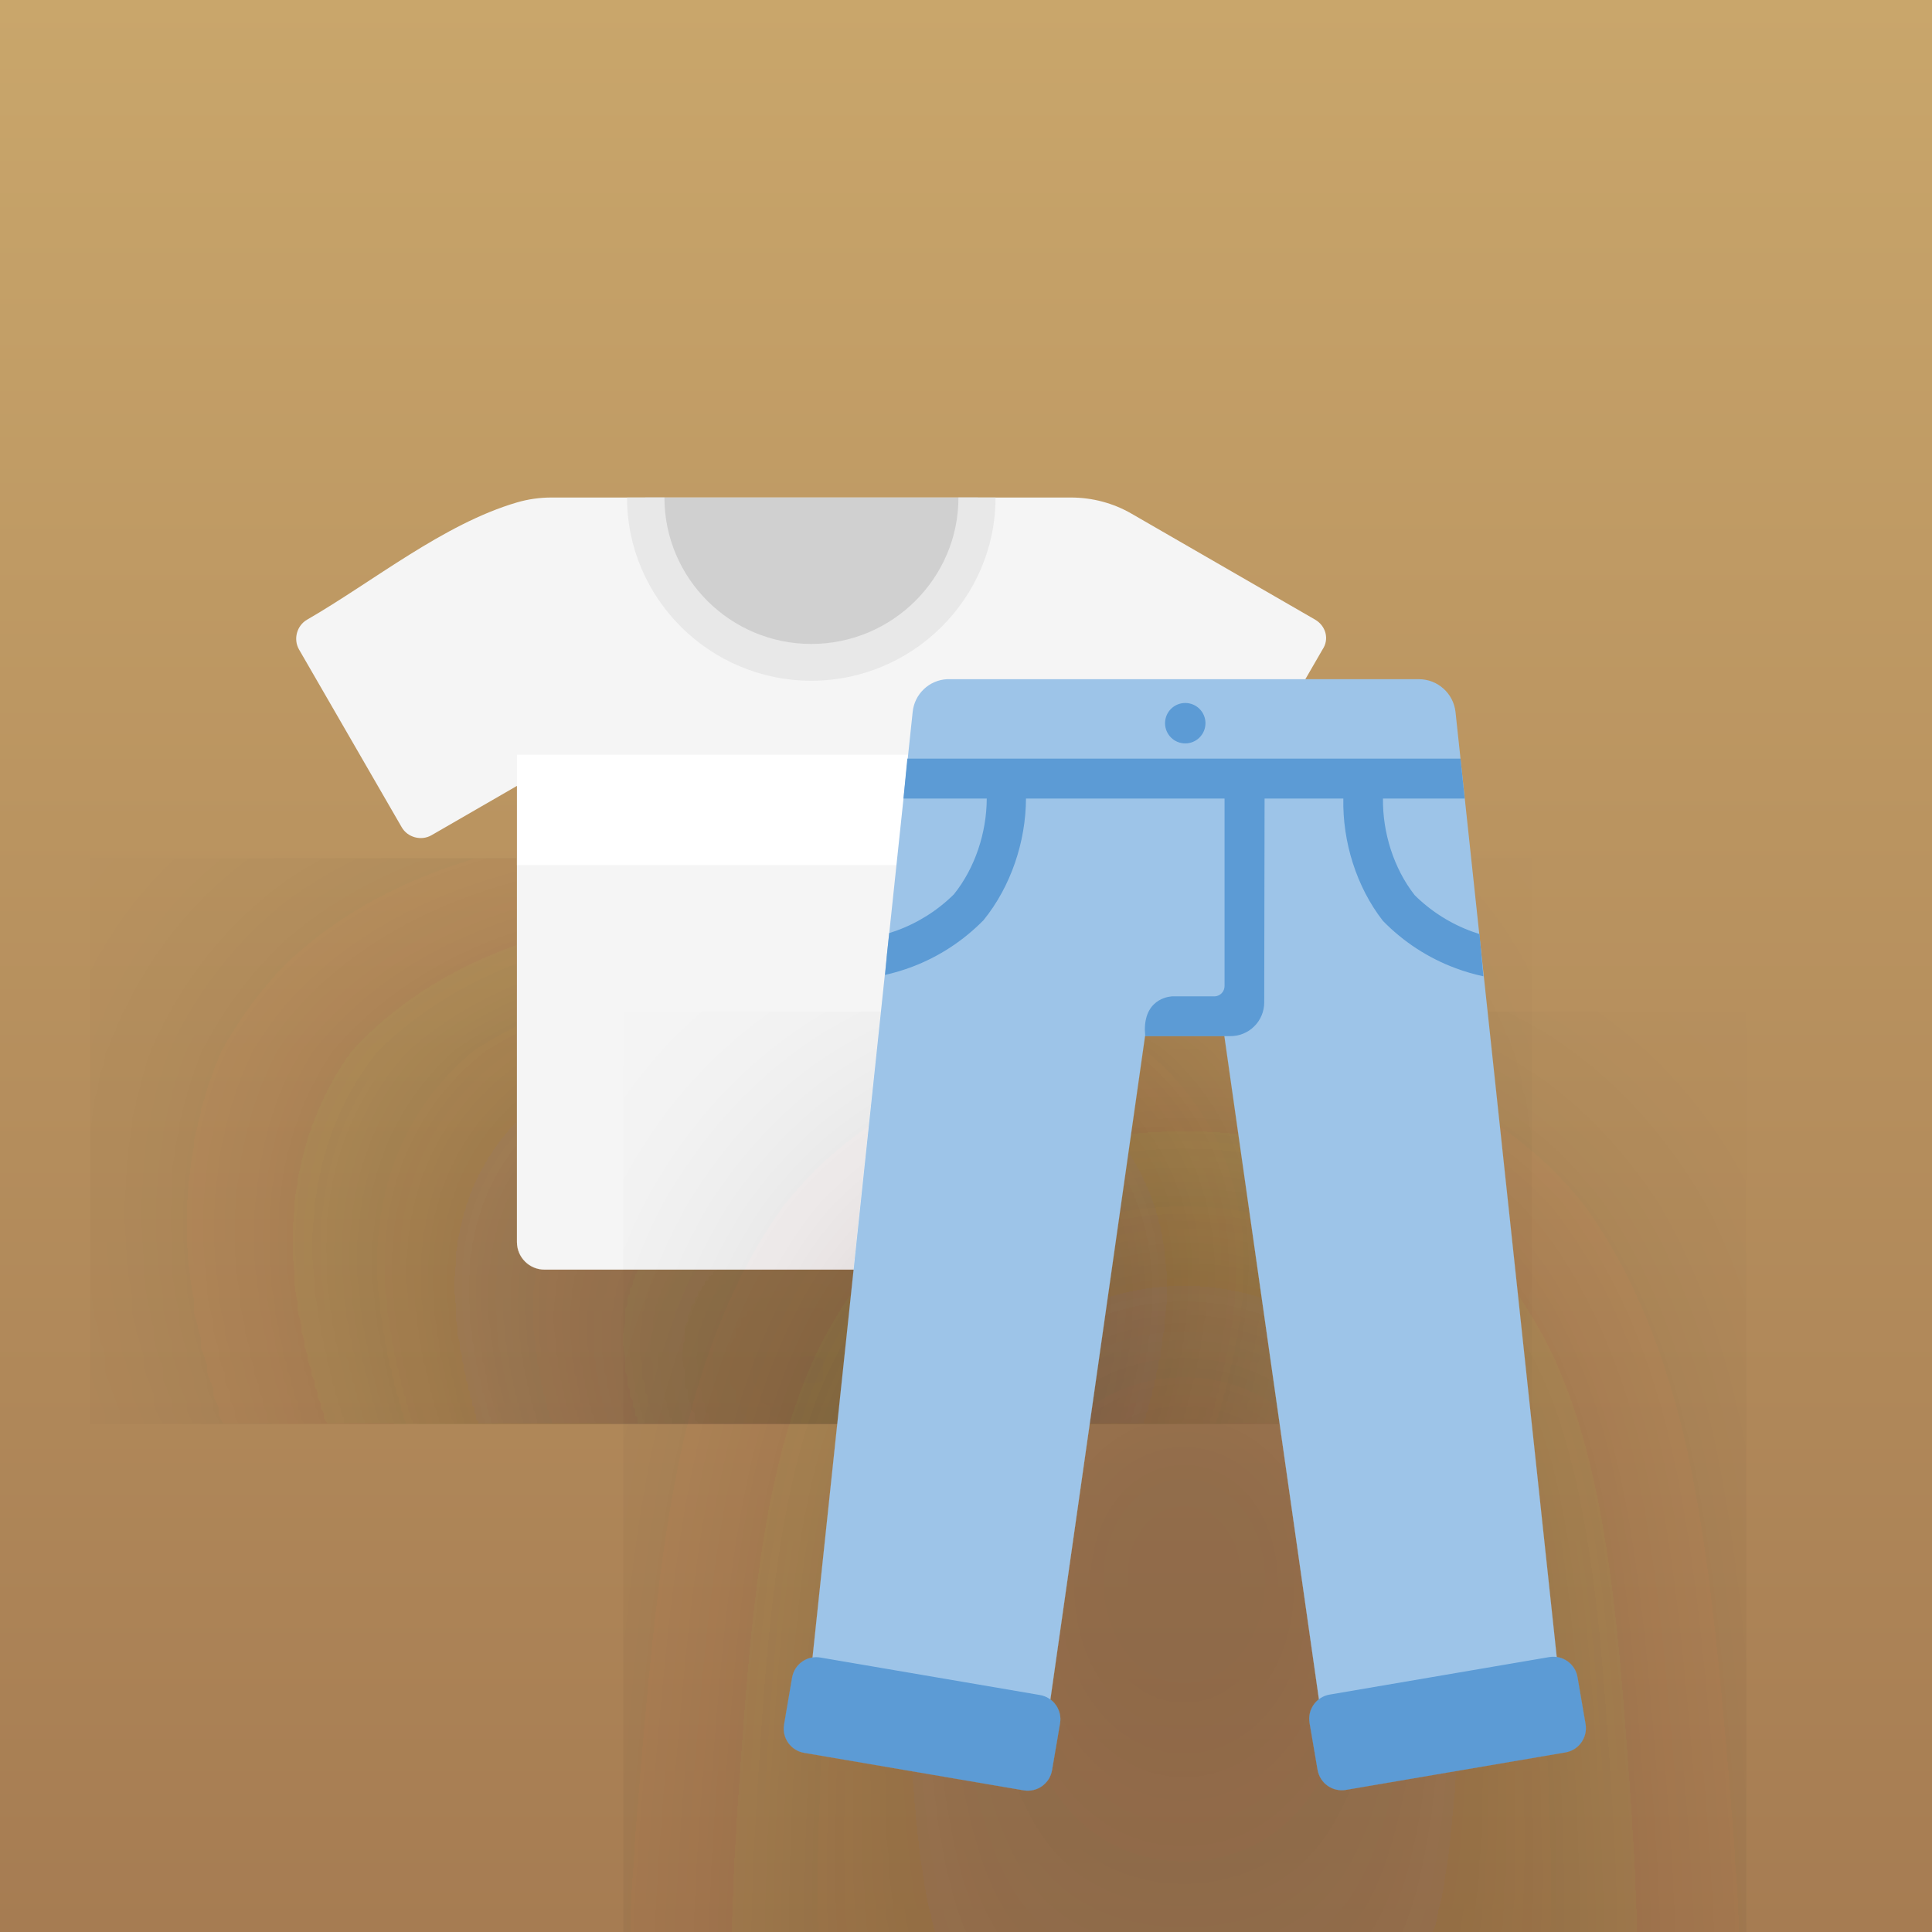
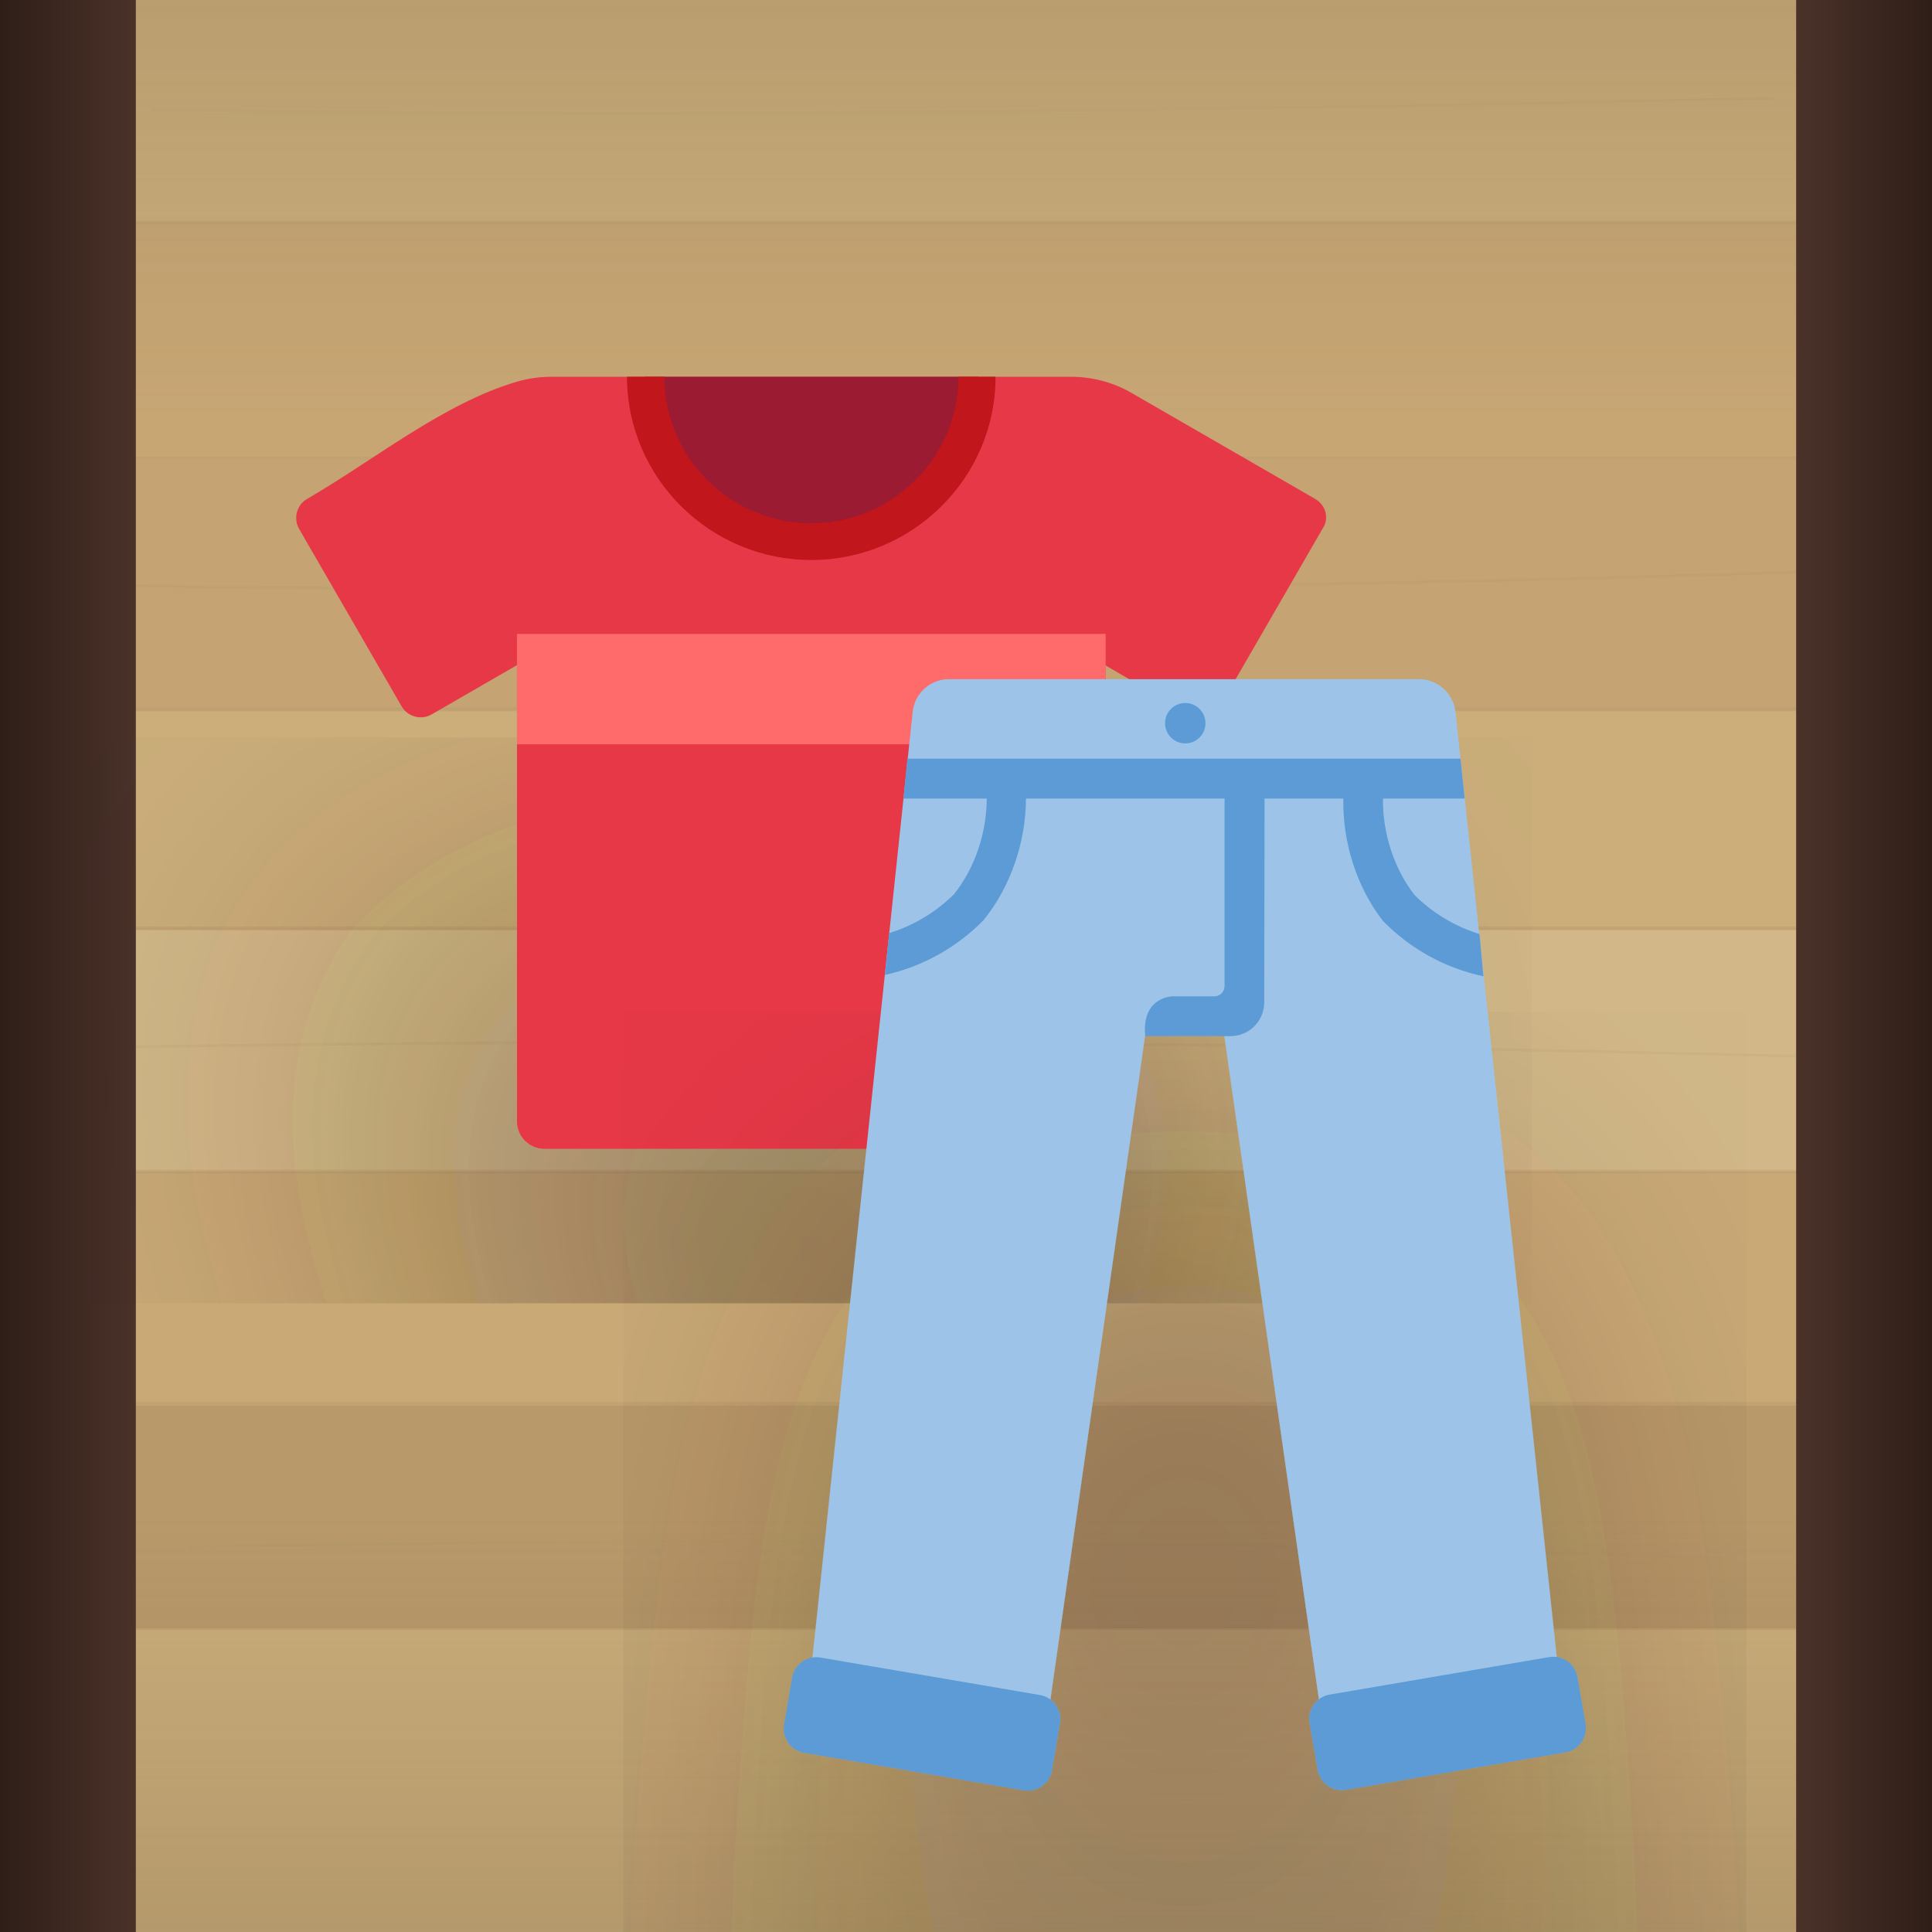
<svg xmlns="http://www.w3.org/2000/svg" width="1024" height="1024" viewBox="0 0 1024 1024" fill="none">
  <defs>
-     <linearGradient id="wardrobeWall" x1="512" y1="0" x2="512" y2="1024" gradientUnits="userSpaceOnUse">
-       <stop offset="0" stop-color="#c9a66b" />
-       <stop offset="1" stop-color="#a67c52" />
+     <linearGradient id="vignetteTop" x1="512" y1="0" x2="512" y2="220" gradientUnits="userSpaceOnUse">
+       <stop offset="0" stop-color="#7a6348" stop-opacity="0.22" />
+       <stop offset="1" stop-color="#7a6348" stop-opacity="0" />
+     </linearGradient>
+     <linearGradient id="vignetteBottom" x1="512" y1="804" x2="512" y2="1024" gradientUnits="userSpaceOnUse">
+       <stop offset="0" stop-color="#7a6348" stop-opacity="0" />
+       <stop offset="1" stop-color="#7a6348" stop-opacity="0.28" />
+     </linearGradient>
+     <linearGradient id="walnutL" x1="0" y1="512" x2="72" y2="512" gradientUnits="userSpaceOnUse">
+       <stop offset="0" stop-color="#2f1e18" />
+       <stop offset="1" stop-color="#4a3229" />
+     </linearGradient>
+     <linearGradient id="walnutR" x1="952" y1="512" x2="1024" y2="512" gradientUnits="userSpaceOnUse">
+       <stop offset="0" stop-color="#4a3229" />
+       <stop offset="1" stop-color="#2f1e18" />
    </linearGradient>
    <filter id="softShadow" x="-20%" y="-20%" width="140%" height="140%">
      <feDropShadow dx="0" dy="14" stdDeviation="16" flood-color="#3d2a1c" flood-opacity="0.35" />
    </filter>
  </defs>
-   <rect width="1024" height="1024" fill="url(#wardrobeWall)" />
-   <g filter="url(#softShadow)" transform="translate(118, 88) scale(19.5)">
-     <path d="M29.696 12.33L24.706 9.45C24.206 9.16 23.636 9.01 23.056 9.01H8.936C8.619 9.01 8.304 9.055 8.002 9.143C6 9.729 4.09 11.295 2.296 12.33C2.016 12.49 1.916 12.86 2.076 13.14L4.866 17.97C5.026 18.25 5.396 18.35 5.676 18.19L8 16.848V29.246C8 29.666 8.34 29.996 8.75 29.996H23.246C23.666 29.996 23.996 29.656 23.996 29.246V16.855L26.296 18.19C26.586 18.35 26.946 18.26 27.106 17.97L29.896 13.14C30.086 12.86 29.986 12.5 29.696 12.33Z" fill="#F5F5F5" />
-     <path d="M11.484 9.01C11.484 9.052 11.484 9.084 11.484 9.126C11.484 11.558 13.512 13.535 16.006 13.535C18.501 13.535 20.529 11.558 20.529 9.126C20.529 9.084 20.529 9.052 20.529 9.01H11.484Z" fill="#D0D0D0" />
-     <path d="M24 16H8V19H24V16Z" fill="#FFFFFF" />
-     <path d="M12.008 9.01C12.008 11.208 13.802 12.99 16 12.99C18.198 12.99 20 11.208 20 9.01H21.008C21.008 11.76 18.75 13.99 16 13.99C13.25 13.99 10.992 11.76 10.992 9.01H12.008Z" fill="#E8E8E8" />
+   <rect width="1024" height="1024" fill="#c9a976" />
+   <rect y="0" width="1024" height="118" fill="#cbae7a" />
+   <line x1="0" y1="118" x2="1024" y2="118" stroke="#b5956c" stroke-opacity="0.35" stroke-width="2" />
+   <rect y="119" width="1024" height="124" fill="#c7a674" />
+   <line x1="0" y1="243" x2="1024" y2="243" stroke="#b5956c" stroke-opacity="0.35" stroke-width="2" />
+   <rect y="244" width="1024" height="132" fill="#c5a372" />
+   <line x1="0" y1="376" x2="1024" y2="376" stroke="#b5956c" stroke-opacity="0.35" stroke-width="2" />
+   <rect y="377" width="1024" height="115" fill="#cbae7a" />
+   <line x1="0" y1="492" x2="1024" y2="492" stroke="#b5956c" stroke-opacity="0.35" stroke-width="2" />
+   <rect y="493" width="1024" height="128" fill="#d2b888" />
+   <line x1="0" y1="621" x2="1024" y2="621" stroke="#b5956c" stroke-opacity="0.35" stroke-width="2" />
+   <rect y="622" width="1024" height="122" fill="#c9a976" />
+   <line x1="0" y1="744" x2="1024" y2="744" stroke="#b5956c" stroke-opacity="0.35" stroke-width="2" />
+   <rect y="745" width="1024" height="118" fill="#b8996a" />
+   <line x1="0" y1="863" x2="1024" y2="863" stroke="#b5956c" stroke-opacity="0.35" stroke-width="2" />
+   <rect y="864" width="1024" height="160" fill="#cbae7a" />
+   <g stroke="#ae8f62" stroke-opacity="0.12" stroke-width="1.5" fill="none">
+     <path d="M80 58 Q420 64 940 52" />
+     <path d="M40 310 Q520 318 990 302" />
+     <path d="M60 555 Q500 548 960 560" />
+     <path d="M100 820 Q480 812 920 826" />
+   </g>
+   <rect width="1024" height="1024" fill="url(#vignetteTop)" />
+   <rect width="1024" height="1024" fill="url(#vignetteBottom)" />
+   <rect width="72" height="1024" fill="url(#walnutL)" />
+   <rect x="952" width="72" height="1024" fill="url(#walnutR)" />
+   <g filter="url(#softShadow)" transform="translate(118, 24) scale(19.5)">
+     <path d="M29.696 12.33L24.706 9.45C24.206 9.16 23.636 9.01 23.056 9.01H8.936C8.619 9.01 8.304 9.055 8.002 9.143C6 9.729 4.09 11.295 2.296 12.33C2.016 12.49 1.916 12.86 2.076 13.14L4.866 17.97C5.026 18.25 5.396 18.35 5.676 18.19L8 16.848V29.246C8 29.666 8.34 29.996 8.75 29.996H23.246C23.666 29.996 23.996 29.656 23.996 29.246V16.855L26.296 18.19C26.586 18.35 26.946 18.26 27.106 17.97L29.896 13.14C30.086 12.86 29.986 12.5 29.696 12.33Z" fill="#E63946" />
+     <path d="M11.484 9.01C11.484 9.052 11.484 9.084 11.484 9.126C11.484 11.558 13.512 13.535 16.006 13.535C18.501 13.535 20.529 11.558 20.529 9.126C20.529 9.084 20.529 9.052 20.529 9.01H11.484Z" fill="#9B1B30" />
+     <path d="M24 16H8V19H24V16Z" fill="#FF6B6B" />
+     <path d="M12.008 9.01C12.008 11.208 13.802 12.99 16 12.99C18.198 12.99 20 11.208 20 9.01H21.008C21.008 11.76 18.75 13.99 16 13.99C13.25 13.99 10.992 11.76 10.992 9.01H12.008Z" fill="#C1121F" />
  </g>
  <g filter="url(#softShadow)" transform="translate(292, 318) scale(21)">
    <path d="M14.996 11L12.57 28C12.489 28.331 12.284 28.619 11.998 28.805C11.712 28.991 11.366 29.061 11.03 29L7.68 28.5C7.337 28.441 7.031 28.252 6.824 27.973C6.617 27.693 6.526 27.345 6.57 27L9.13 2.829C9.151 2.609 9.251 2.405 9.411 2.252C9.57 2.1 9.78 2.01 10 1.999H21.91C22.137 2 22.356 2.084 22.525 2.235C22.695 2.386 22.803 2.594 22.83 2.819L25.42 27C25.472 27.351 25.386 27.708 25.178 27.996C24.971 28.283 24.659 28.479 24.31 28.54L21 29.1C20.824 29.133 20.643 29.131 20.468 29.093C20.293 29.056 20.127 28.983 19.98 28.881C19.832 28.779 19.707 28.648 19.611 28.497C19.515 28.346 19.45 28.177 19.42 28L16.996 11H14.996Z" fill="#9DC4E8" />
    <path d="M16.01 3.62C16.291 3.62 16.52 3.392 16.52 3.11C16.52 2.828 16.291 2.6 16.01 2.6C15.728 2.6 15.5 2.828 15.5 3.11C15.5 3.392 15.728 3.62 16.01 3.62ZM15 11.008H17.143C17.256 11.009 17.367 10.988 17.471 10.946C17.576 10.904 17.671 10.841 17.75 10.762C17.831 10.683 17.894 10.589 17.937 10.485C17.981 10.381 18.003 10.27 18.003 10.158L18.012 5.012H20C19.977 6.1 20.33 7.242 21 8.1C21.515 8.628 22.141 9.036 22.833 9.293C23.062 9.379 23.297 9.447 23.535 9.498L23.436 8.431C23.381 8.414 23.327 8.396 23.273 8.377C22.72 8.18 22.217 7.863 21.8 7.45C21.271 6.774 20.989 5.87 21 5.012H23.062L22.957 4.004H8.996L8.898 5.012H11C10.998 5.866 10.706 6.764 10.17 7.43C9.756 7.839 9.258 8.153 8.711 8.35C8.653 8.371 8.596 8.39 8.538 8.408C8.485 8.876 8.468 9.072 8.456 9.223C8.449 9.304 8.443 9.372 8.433 9.463C8.667 9.411 8.898 9.342 9.124 9.256C9.8 8.999 10.413 8.597 10.92 8.08C11.608 7.231 11.986 6.104 11.99 5.012H17.002V9.744C17.002 9.809 16.977 9.873 16.933 9.921C16.888 9.969 16.827 9.999 16.762 10.004H15.69C15.69 10.004 14.99 10.008 14.99 10.848L15 11.008ZM25.195 26.681L19.655 27.627C19.318 27.684 19.091 28.005 19.148 28.342L19.35 29.525C19.408 29.863 19.728 30.09 20.066 30.032L25.606 29.086C25.943 29.029 26.17 28.708 26.113 28.371L25.91 27.188C25.853 26.85 25.532 26.623 25.195 26.681ZM6.392 29.097L11.931 30.043C12.269 30.101 12.589 29.874 12.647 29.536L12.849 28.353C12.907 28.016 12.68 27.696 12.342 27.638L6.802 26.692C6.465 26.634 6.145 26.861 6.087 27.199L5.885 28.382C5.827 28.719 6.054 29.04 6.392 29.097Z" fill="#5B9BD5" />
  </g>
</svg>
